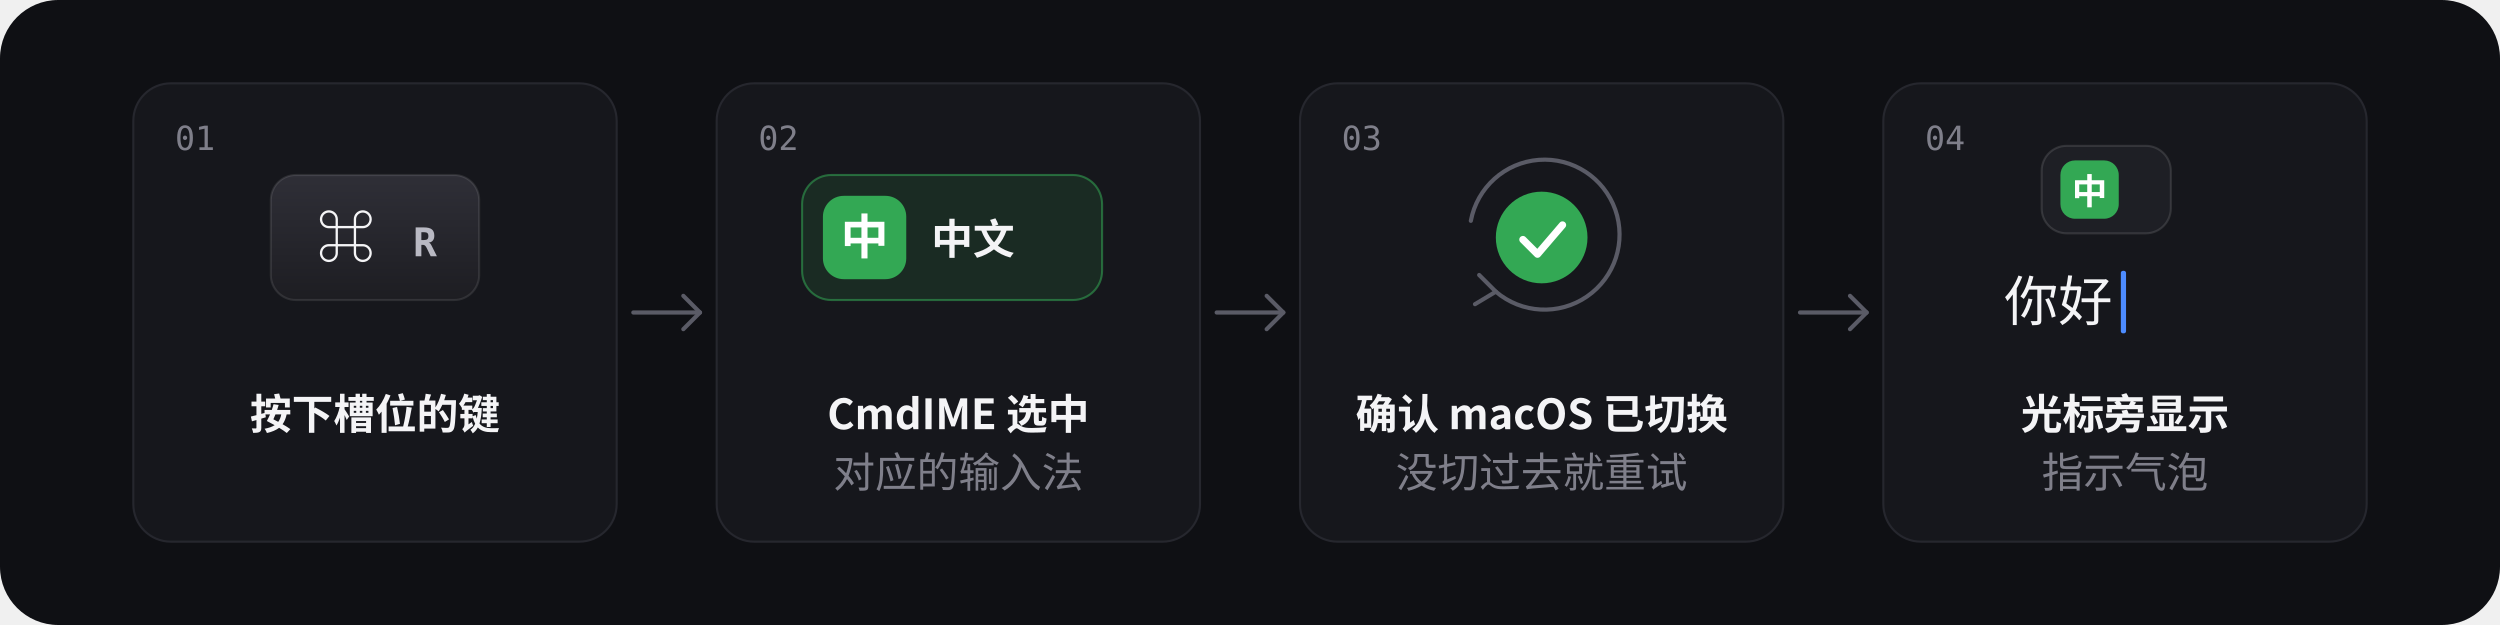
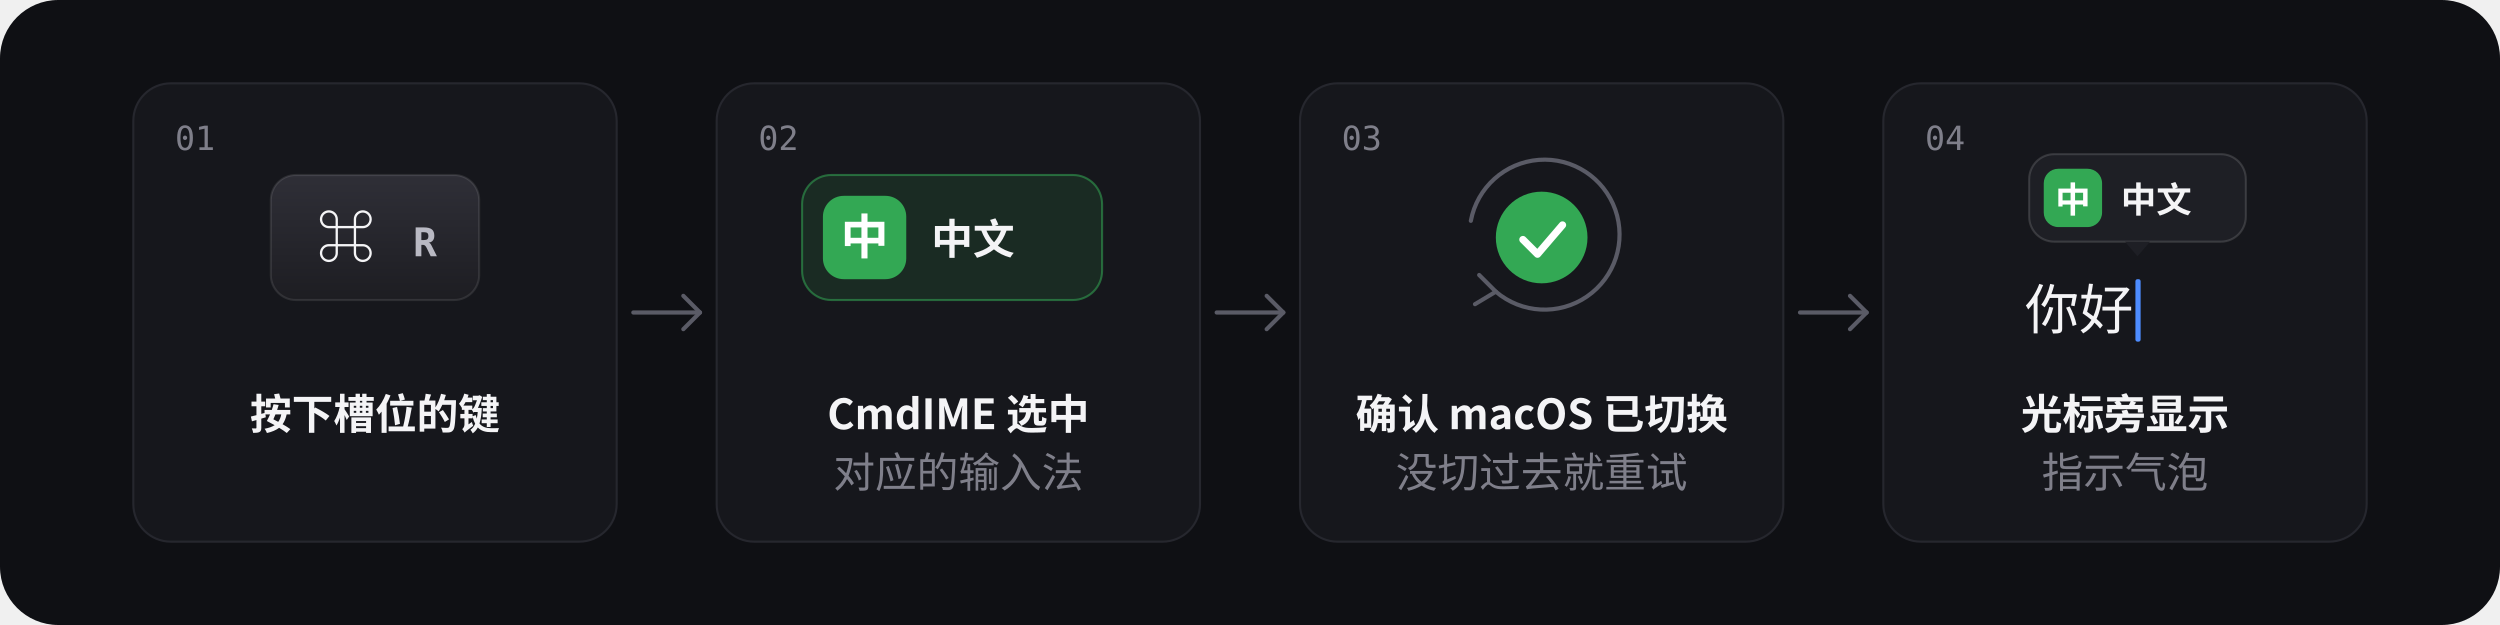
<svg xmlns="http://www.w3.org/2000/svg" width="1200" height="300" viewBox="0 0 1200 300" role="img" aria-labelledby="title desc" lang="zh-CN">
  <defs>
    <linearGradient id="keycap" x1="0" y1="0" x2="0" y2="1">
      <stop offset="0" stop-color="#2F2F37" />
      <stop offset="1" stop-color="#1D1D22" />
    </linearGradient>
  </defs>
  <rect width="1200" height="300" rx="28" fill="#0F1014" />
  <g id="step-1" transform="translate(64 40)">
    <rect width="232" height="220" rx="18" fill="#16171C" stroke="#26272E" />
    <text x="20" y="32" font-family="ui-monospace, SFMono-Regular, Menlo, Consolas, monospace" font-size="16" fill="#7F7F8A">01</text>
    <g transform="translate(66 44)">
      <rect width="100" height="60" rx="12" fill="url(#keycap)" stroke="#FFFFFF" stroke-opacity="0.10" />
      <text x="36" y="40" text-anchor="middle" font-family="-apple-system, BlinkMacSystemFont, 'Segoe UI', 'PingFang SC', 'Hiragino Sans', 'Noto Sans CJK SC', sans-serif" font-size="28" fill="#F4F4F6">⌘</text>
      <text x="74" y="39" text-anchor="middle" font-family="ui-monospace, SFMono-Regular, Menlo, Consolas, monospace" font-size="19" font-weight="600" fill="#B9B9C3">R</text>
    </g>
    <text x="116" y="166" text-anchor="middle" font-family="-apple-system, BlinkMacSystemFont, 'Segoe UI', 'PingFang SC', 'Hiragino Sans', 'Noto Sans CJK SC', sans-serif" font-size="20" font-weight="600" fill="#F4F4F6">按下槽位的键</text>
  </g>
  <path d="M304 150 H336" stroke="#5A5B66" stroke-width="2" stroke-linecap="round" />
  <path d="M328 142 L336 150 L328 158" fill="none" stroke="#5A5B66" stroke-width="2" stroke-linecap="round" stroke-linejoin="round" />
  <g id="step-2" transform="translate(344 40)">
    <rect width="232" height="220" rx="18" fill="#16171C" stroke="#26272E" />
    <text x="20" y="32" font-family="ui-monospace, SFMono-Regular, Menlo, Consolas, monospace" font-size="16" fill="#7F7F8A">02</text>
    <g transform="translate(41 44)">
      <rect width="144" height="60" rx="14" fill="#33A854" fill-opacity="0.14" stroke="#33A854" stroke-opacity="0.55" />
      <rect x="10" y="10" width="40" height="40" rx="10" fill="#33A854" />
      <text x="30" y="38" text-anchor="middle" font-family="-apple-system, BlinkMacSystemFont, 'Segoe UI', 'PingFang SC', 'Hiragino Sans', 'Noto Sans CJK SC', sans-serif" font-size="23" font-weight="700" fill="#FFFFFF">中</text>
      <text x="62" y="38" font-family="-apple-system, BlinkMacSystemFont, 'Segoe UI', 'PingFang SC', 'Hiragino Sans', 'Noto Sans CJK SC', sans-serif" font-size="20" font-weight="600" fill="#F4F4F6">中文</text>
    </g>
    <text x="116" y="166" text-anchor="middle" font-family="-apple-system, BlinkMacSystemFont, 'Segoe UI', 'PingFang SC', 'Hiragino Sans', 'Noto Sans CJK SC', sans-serif" font-size="20" font-weight="600" fill="#F4F4F6">CmdIME 选中</text>
    <text x="116" y="194" text-anchor="middle" font-family="-apple-system, BlinkMacSystemFont, 'Segoe UI', 'PingFang SC', 'Hiragino Sans', 'Noto Sans CJK SC', sans-serif" font-size="20" fill="#7F7F8A">对应的输入法</text>
  </g>
  <path d="M584 150 H616" stroke="#5A5B66" stroke-width="2" stroke-linecap="round" />
  <path d="M608 142 L616 150 L608 158" fill="none" stroke="#5A5B66" stroke-width="2" stroke-linecap="round" stroke-linejoin="round" />
  <g id="step-3" transform="translate(624 40)">
    <rect width="232" height="220" rx="18" fill="#16171C" stroke="#26272E" />
    <text x="20" y="32" font-family="ui-monospace, SFMono-Regular, Menlo, Consolas, monospace" font-size="16" fill="#7F7F8A">03</text>
    <g transform="translate(116 74)">
      <path d="M-34 -8 A36 36 0 1 1 -22 26" fill="none" stroke="#5A5B66" stroke-width="2" stroke-linecap="round" />
      <path d="M-30 18 L-22 26 L-32 32" fill="none" stroke="#5A5B66" stroke-width="2" stroke-linecap="round" stroke-linejoin="round" />
      <circle r="22" fill="#33A854" />
      <path d="M-9 1 L-2 8 L10 -6" fill="none" stroke="#FFFFFF" stroke-width="3.5" stroke-linecap="round" stroke-linejoin="round" />
    </g>
    <text x="116" y="166" text-anchor="middle" font-family="-apple-system, BlinkMacSystemFont, 'Segoe UI', 'PingFang SC', 'Hiragino Sans', 'Noto Sans CJK SC', sans-serif" font-size="20" font-weight="600" fill="#F4F4F6">确认 macOS 已切换</text>
    <text x="116" y="194" text-anchor="middle" font-family="-apple-system, BlinkMacSystemFont, 'Segoe UI', 'PingFang SC', 'Hiragino Sans', 'Noto Sans CJK SC', sans-serif" font-size="20" fill="#7F7F8A">没切过去就重试</text>
  </g>
  <path d="M864 150 H896" stroke="#5A5B66" stroke-width="2" stroke-linecap="round" />
  <path d="M888 142 L896 150 L888 158" fill="none" stroke="#5A5B66" stroke-width="2" stroke-linecap="round" stroke-linejoin="round" />
  <g id="step-4" transform="translate(904 40)">
    <rect width="232" height="220" rx="18" fill="#16171C" stroke="#26272E" />
    <text x="20" y="32" font-family="ui-monospace, SFMono-Regular, Menlo, Consolas, monospace" font-size="16" fill="#7F7F8A">04</text>
-     <g transform="translate(58 30)">
-       <rect x="18" width="62" height="42" rx="12" fill="#1E1F25" stroke="#FFFFFF" stroke-opacity="0.12" />
-       <rect x="27" y="7" width="28" height="28" rx="7" fill="#33A854" />
-       <text x="41" y="28" text-anchor="middle" font-family="-apple-system, BlinkMacSystemFont, 'Segoe UI', 'PingFang SC', 'Hiragino Sans', 'Noto Sans CJK SC', sans-serif" font-size="17" font-weight="700" fill="#FFFFFF">中</text>
-       <text x="0" y="84" font-family="-apple-system, BlinkMacSystemFont, 'Segoe UI', 'PingFang SC', 'Hiragino Sans', 'Noto Sans CJK SC', sans-serif" font-size="26" fill="#F4F4F6">你好</text>
-       <rect x="56" y="60" width="2.5" height="30" rx="1" fill="#4D8CFF" />
+     <g id="indicator-at-caret">
+       <g transform="translate(70 34)">
+         <rect width="104" height="42" rx="12" fill="#1E1F25" stroke="#FFFFFF" stroke-opacity="0.14" />
+         <path d="M46 42 L52 49 L58 42 Z" fill="#1E1F25" />
+         <rect x="7" y="7" width="28" height="28" rx="7" fill="#33A854" />
+         <text x="21" y="28" text-anchor="middle" font-family="-apple-system, BlinkMacSystemFont, 'Segoe UI', 'PingFang SC', 'Hiragino Sans', 'Noto Sans CJK SC', sans-serif" font-size="17" font-weight="700" fill="#FFFFFF">中</text>
+         <text x="44" y="28" font-family="-apple-system, BlinkMacSystemFont, 'Segoe UI', 'PingFang SC', 'Hiragino Sans', 'Noto Sans CJK SC', sans-serif" font-size="17" font-weight="600" fill="#F4F4F6">中文</text>
+       </g>
+       <text x="68" y="118" font-family="-apple-system, BlinkMacSystemFont, 'Segoe UI', 'PingFang SC', 'Hiragino Sans', 'Noto Sans CJK SC', sans-serif" font-size="26" fill="#F4F4F6">你好</text>
+       <rect x="121" y="94" width="2.5" height="30" rx="1" fill="#4D8CFF" />
    </g>
    <text x="116" y="166" text-anchor="middle" font-family="-apple-system, BlinkMacSystemFont, 'Segoe UI', 'PingFang SC', 'Hiragino Sans', 'Noto Sans CJK SC', sans-serif" font-size="20" font-weight="600" fill="#F4F4F6">光标旁显示</text>
    <text x="116" y="194" text-anchor="middle" font-family="-apple-system, BlinkMacSystemFont, 'Segoe UI', 'PingFang SC', 'Hiragino Sans', 'Noto Sans CJK SC', sans-serif" font-size="20" fill="#7F7F8A">指示气泡</text>
  </g>
</svg>
